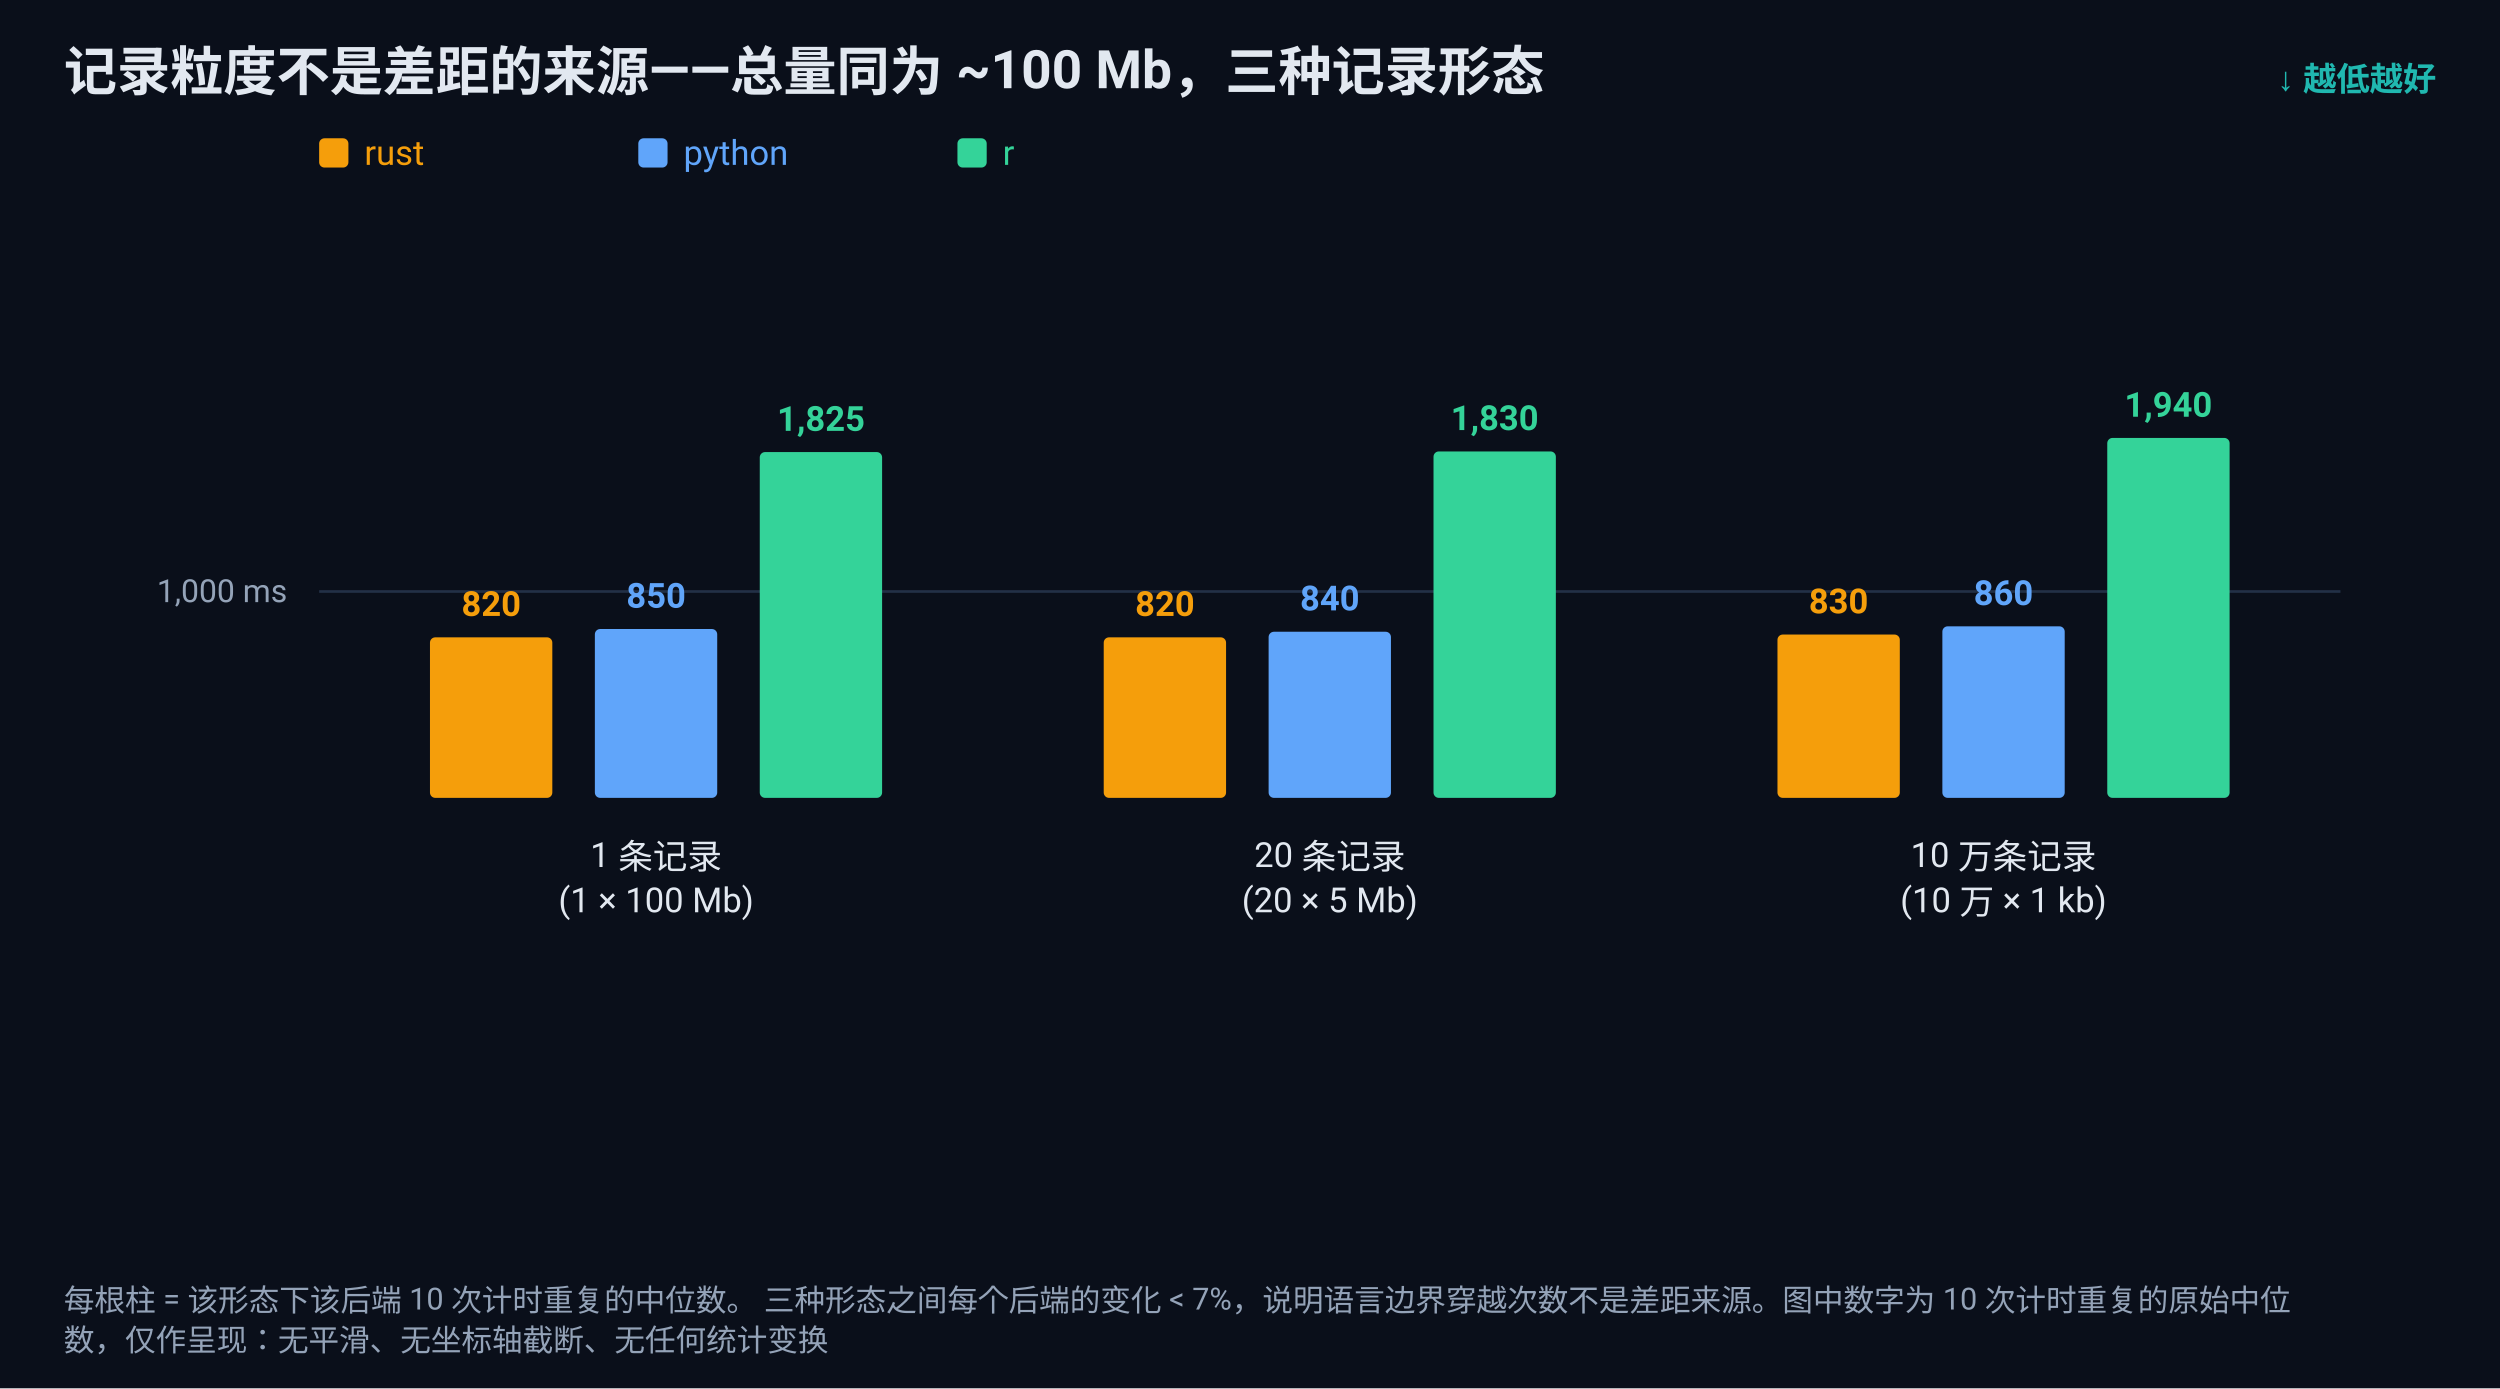
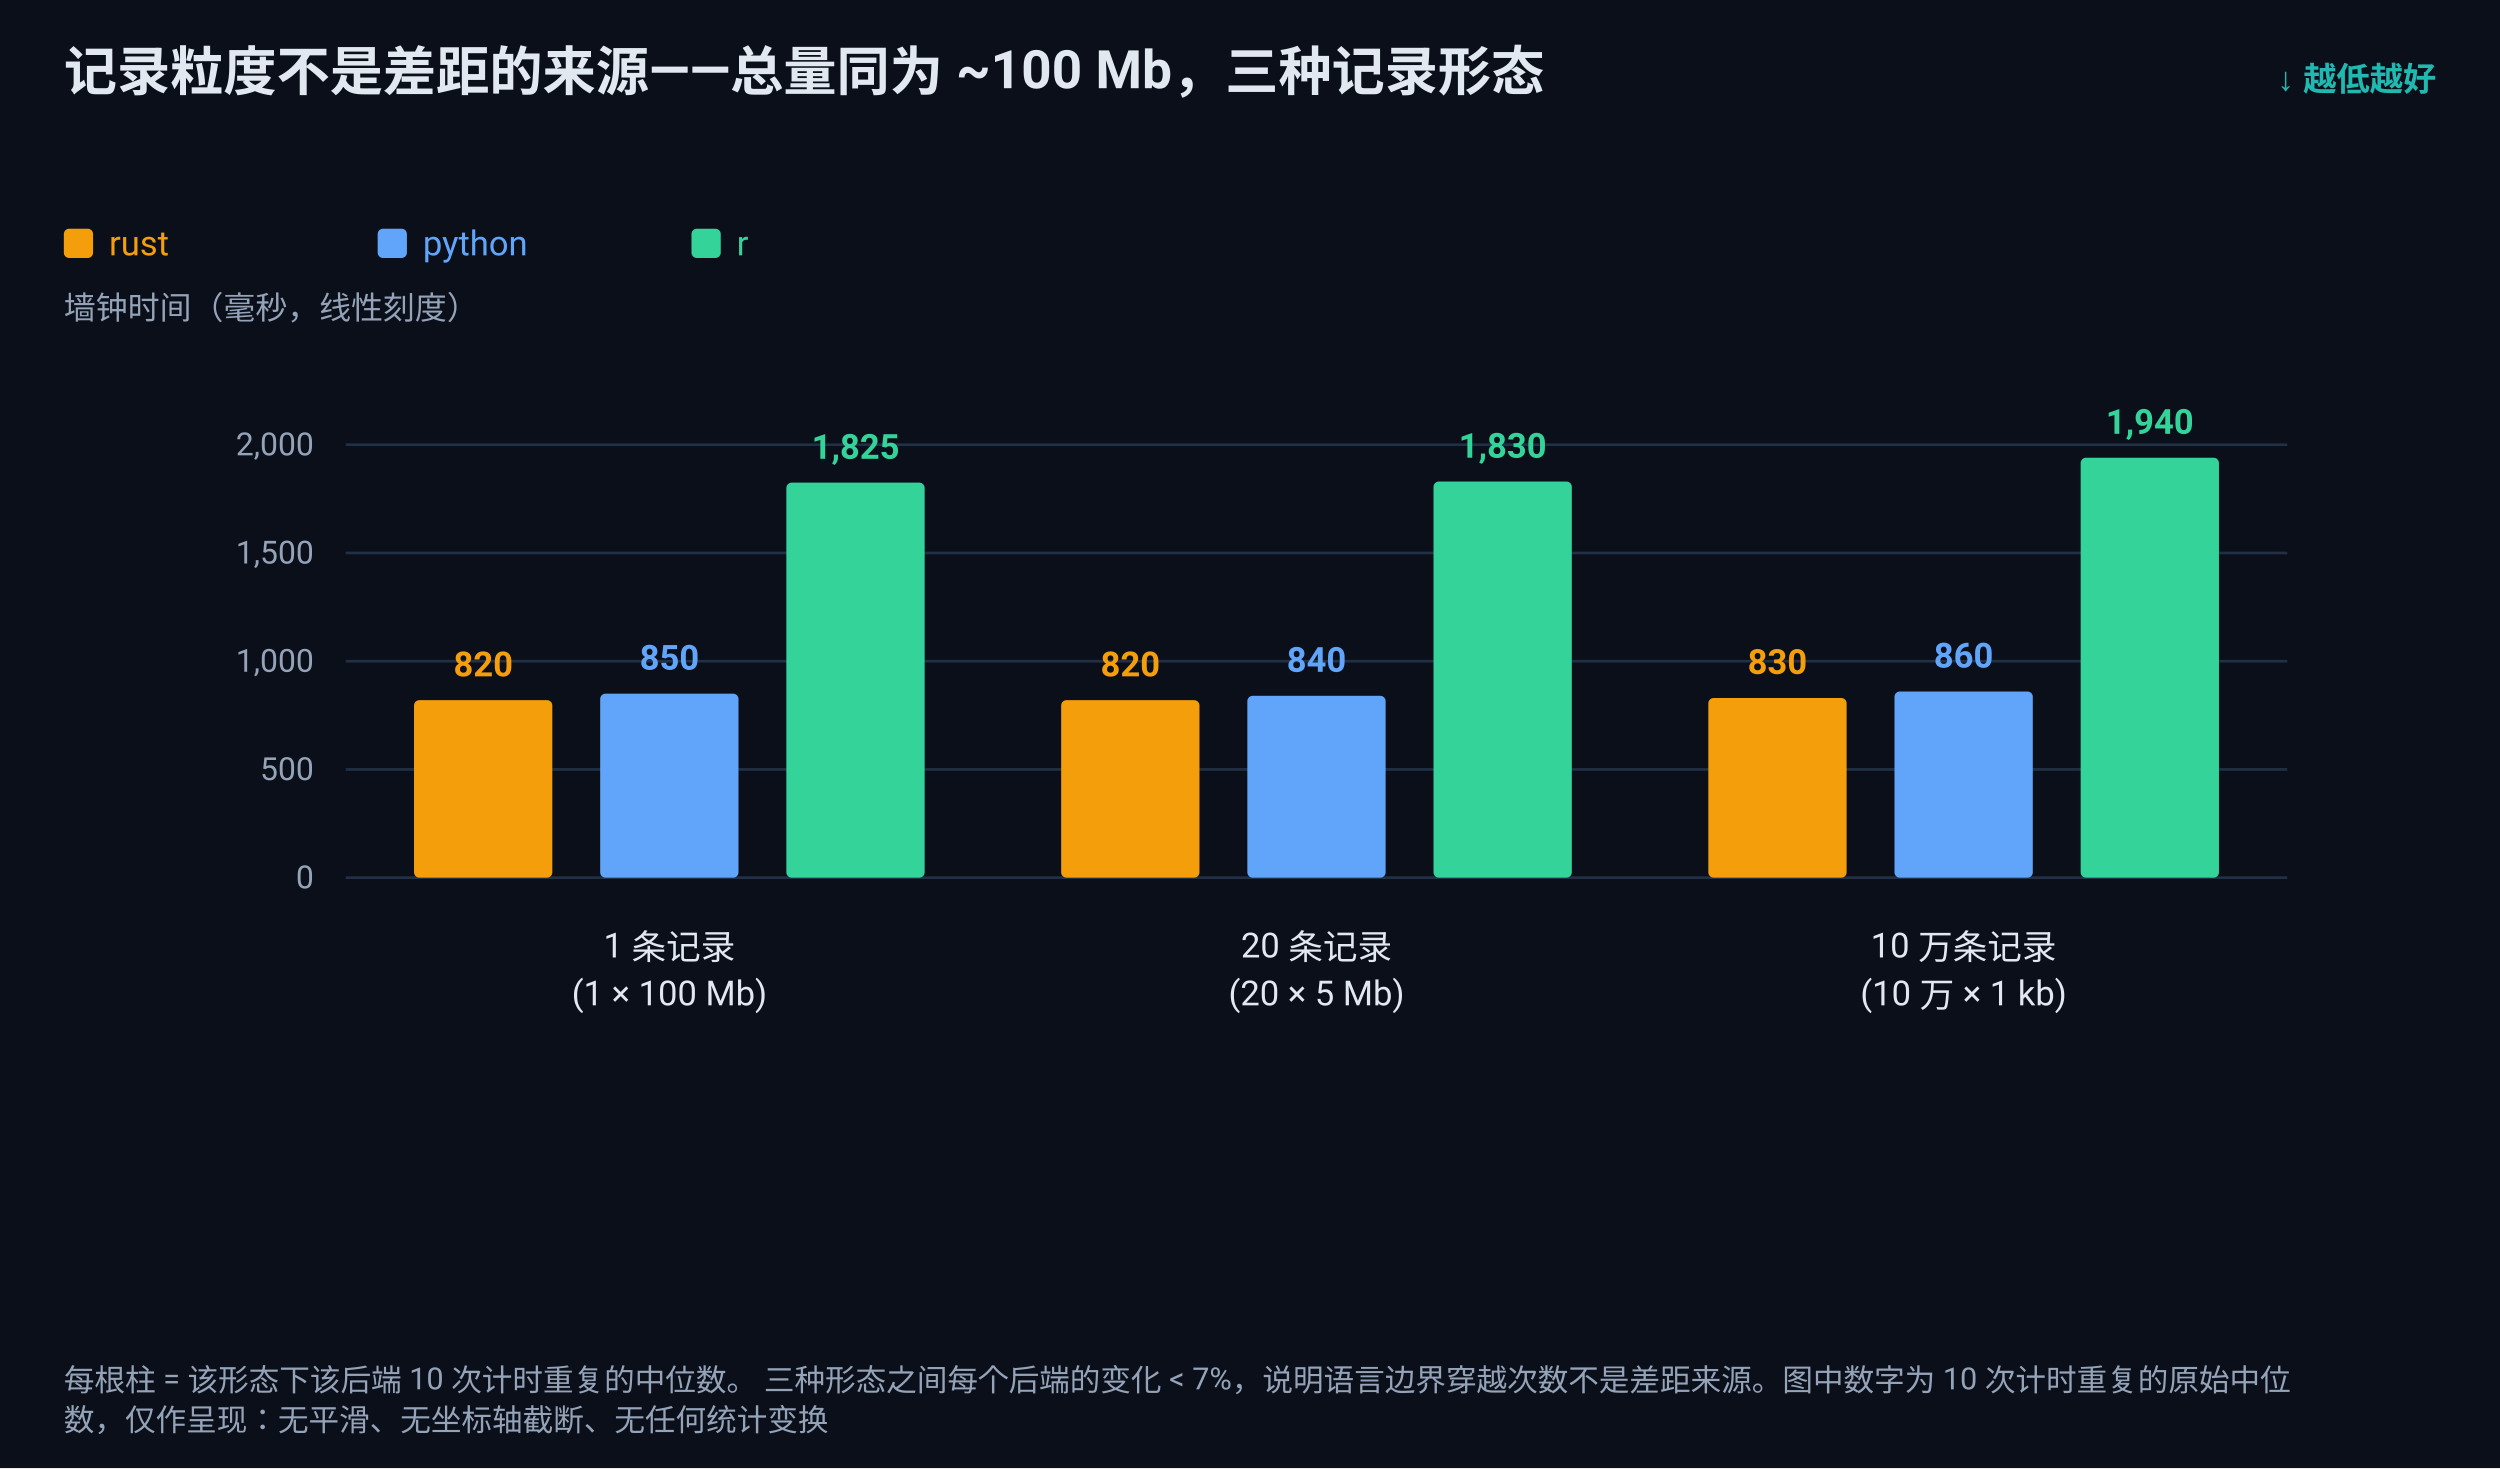
- <svg xmlns="http://www.w3.org/2000/svg" viewBox="0 0 940 522" width="940" height="522" role="img" aria-label="记录粒度不是差距的来源——总量同为 ~100 Mb，三种记录形态">
-   <rect width="940" height="522" fill="#0a0f1a" />
+ <svg xmlns="http://www.w3.org/2000/svg" viewBox="0 0 940 552" width="940" height="552" role="img" aria-label="记录粒度不是差距的来源——总量同为 ~100 Mb，三种记录形态">
+   <rect width="940" height="552" fill="#0a0f1a" />
  <text x="24" y="34" fill="#e2e8f0" font-family="-apple-system,BlinkMacSystemFont,'Segoe UI',Roboto,'Helvetica Neue',Arial,'Noto Sans SC',sans-serif" font-size="20" font-weight="600">记录粒度不是差距的来源——总量同为 ~100 Mb，三种记录形态</text>
  <text x="916" y="34" fill="#20B8B0" font-family="-apple-system,BlinkMacSystemFont,'Segoe UI',Roboto,'Helvetica Neue',Arial,'Noto Sans SC',sans-serif" font-size="12.5" font-weight="600" text-anchor="end">↓ 越低越好</text>
-   <line x1="120.0" y1="222.4" x2="880.0" y2="222.4" stroke="#223046" stroke-width="1.0" opacity="1.0" />
-   <text x="108.0" y="226.4" fill="#94a3b8" font-family="-apple-system,BlinkMacSystemFont,'Segoe UI',Roboto,'Helvetica Neue',Arial,'Noto Sans SC',sans-serif" font-size="12" font-weight="400" text-anchor="end">1,000 ms</text>
-   <rect x="161.67" y="239.64" width="46.00" height="60.36" rx="2.0" fill="#f59e0b" opacity="1.0" />
-   <text x="184.7" y="231.6" fill="#f59e0b" font-family="-apple-system,BlinkMacSystemFont,'Segoe UI',Roboto,'Helvetica Neue',Arial,'Noto Sans SC',sans-serif" font-size="13" font-weight="600" text-anchor="middle">820</text>
-   <rect x="223.67" y="236.51" width="46.00" height="63.49" rx="2.0" fill="#60a5fa" opacity="1.0" />
-   <text x="246.7" y="228.5" fill="#60a5fa" font-family="-apple-system,BlinkMacSystemFont,'Segoe UI',Roboto,'Helvetica Neue',Arial,'Noto Sans SC',sans-serif" font-size="13" font-weight="600" text-anchor="middle">850</text>
-   <rect x="285.67" y="169.98" width="46.00" height="130.02" rx="2.0" fill="#34d399" opacity="1.0" />
-   <text x="308.7" y="162.0" fill="#34d399" font-family="-apple-system,BlinkMacSystemFont,'Segoe UI',Roboto,'Helvetica Neue',Arial,'Noto Sans SC',sans-serif" font-size="13" font-weight="600" text-anchor="middle">1,825</text>
-   <text x="246.7" y="326.0" fill="#e2e8f0" font-family="-apple-system,BlinkMacSystemFont,'Segoe UI',Roboto,'Helvetica Neue',Arial,'Noto Sans SC',sans-serif" font-size="13" font-weight="400" text-anchor="middle">1 条记录</text>
-   <text x="246.7" y="343.0" fill="#e2e8f0" font-family="-apple-system,BlinkMacSystemFont,'Segoe UI',Roboto,'Helvetica Neue',Arial,'Noto Sans SC',sans-serif" font-size="13" font-weight="400" text-anchor="middle">(1 × 100 Mb)</text>
-   <rect x="415.00" y="239.64" width="46.00" height="60.36" rx="2.0" fill="#f59e0b" opacity="1.0" />
-   <text x="438.0" y="231.6" fill="#f59e0b" font-family="-apple-system,BlinkMacSystemFont,'Segoe UI',Roboto,'Helvetica Neue',Arial,'Noto Sans SC',sans-serif" font-size="13" font-weight="600" text-anchor="middle">820</text>
-   <rect x="477.00" y="237.54" width="46.00" height="62.46" rx="2.0" fill="#60a5fa" opacity="1.0" />
-   <text x="500.0" y="229.5" fill="#60a5fa" font-family="-apple-system,BlinkMacSystemFont,'Segoe UI',Roboto,'Helvetica Neue',Arial,'Noto Sans SC',sans-serif" font-size="13" font-weight="600" text-anchor="middle">840</text>
-   <rect x="539.00" y="169.74" width="46.00" height="130.26" rx="2.0" fill="#34d399" opacity="1.0" />
-   <text x="562.0" y="161.7" fill="#34d399" font-family="-apple-system,BlinkMacSystemFont,'Segoe UI',Roboto,'Helvetica Neue',Arial,'Noto Sans SC',sans-serif" font-size="13" font-weight="600" text-anchor="middle">1,830</text>
-   <text x="500.0" y="326.0" fill="#e2e8f0" font-family="-apple-system,BlinkMacSystemFont,'Segoe UI',Roboto,'Helvetica Neue',Arial,'Noto Sans SC',sans-serif" font-size="13" font-weight="400" text-anchor="middle">20 条记录</text>
-   <text x="500.0" y="343.0" fill="#e2e8f0" font-family="-apple-system,BlinkMacSystemFont,'Segoe UI',Roboto,'Helvetica Neue',Arial,'Noto Sans SC',sans-serif" font-size="13" font-weight="400" text-anchor="middle">(20 × 5 Mb)</text>
-   <rect x="668.33" y="238.59" width="46.00" height="61.41" rx="2.0" fill="#f59e0b" opacity="1.0" />
-   <text x="691.3" y="230.6" fill="#f59e0b" font-family="-apple-system,BlinkMacSystemFont,'Segoe UI',Roboto,'Helvetica Neue',Arial,'Noto Sans SC',sans-serif" font-size="13" font-weight="600" text-anchor="middle">830</text>
-   <rect x="730.33" y="235.50" width="46.00" height="64.50" rx="2.0" fill="#60a5fa" opacity="1.0" />
-   <text x="753.3" y="227.5" fill="#60a5fa" font-family="-apple-system,BlinkMacSystemFont,'Segoe UI',Roboto,'Helvetica Neue',Arial,'Noto Sans SC',sans-serif" font-size="13" font-weight="600" text-anchor="middle">860</text>
-   <rect x="792.33" y="164.66" width="46.00" height="135.34" rx="2.0" fill="#34d399" opacity="1.0" />
-   <text x="815.3" y="156.7" fill="#34d399" font-family="-apple-system,BlinkMacSystemFont,'Segoe UI',Roboto,'Helvetica Neue',Arial,'Noto Sans SC',sans-serif" font-size="13" font-weight="600" text-anchor="middle">1,940</text>
-   <text x="753.3" y="326.0" fill="#e2e8f0" font-family="-apple-system,BlinkMacSystemFont,'Segoe UI',Roboto,'Helvetica Neue',Arial,'Noto Sans SC',sans-serif" font-size="13" font-weight="400" text-anchor="middle">10 万条记录</text>
-   <text x="753.3" y="343.0" fill="#e2e8f0" font-family="-apple-system,BlinkMacSystemFont,'Segoe UI',Roboto,'Helvetica Neue',Arial,'Noto Sans SC',sans-serif" font-size="13" font-weight="400" text-anchor="middle">(10 万 × 1 kb)</text>
-   <rect x="120.00" y="52.00" width="11.00" height="11.00" rx="2" fill="#f59e0b" opacity="1.0" />
-   <text x="137.0" y="62.0" fill="#f59e0b" font-family="-apple-system,BlinkMacSystemFont,'Segoe UI',Roboto,'Helvetica Neue',Arial,'Noto Sans SC',sans-serif" font-size="13" font-weight="400" text-anchor="start">rust</text>
-   <rect x="240.00" y="52.00" width="11.00" height="11.00" rx="2" fill="#60a5fa" opacity="1.0" />
-   <text x="257.0" y="62.0" fill="#60a5fa" font-family="-apple-system,BlinkMacSystemFont,'Segoe UI',Roboto,'Helvetica Neue',Arial,'Noto Sans SC',sans-serif" font-size="13" font-weight="400" text-anchor="start">python</text>
-   <rect x="360.00" y="52.00" width="11.00" height="11.00" rx="2" fill="#34d399" opacity="1.0" />
-   <text x="377.0" y="62.0" fill="#34d399" font-family="-apple-system,BlinkMacSystemFont,'Segoe UI',Roboto,'Helvetica Neue',Arial,'Noto Sans SC',sans-serif" font-size="13" font-weight="400" text-anchor="start">r</text>
-   <text x="24" y="493" fill="#94a3b8" font-family="-apple-system,BlinkMacSystemFont,'Segoe UI',Roboto,'Helvetica Neue',Arial,'Noto Sans SC',sans-serif" font-size="11.5">每根柱 = 该形态下该后端 10 次计时重复的中位数。 三种形态之间每个后端的变化 &lt; 7%，说明语言边界穿越次数不是差距来源。图中数字为 10 次计时重复的原始中位</text>
-   <text x="24" y="508" fill="#94a3b8" font-family="-apple-system,BlinkMacSystemFont,'Segoe UI',Roboto,'Helvetica Neue',Arial,'Noto Sans SC',sans-serif" font-size="11.5">数，仅作呈现：无平滑、无坐标轴截断、无任何统计变换</text>
+   <rect x="24.00" y="86.00" width="11.00" height="11.00" rx="2" fill="#f59e0b" opacity="1.0" />
+   <text x="41.0" y="96.0" fill="#f59e0b" font-family="-apple-system,BlinkMacSystemFont,'Segoe UI',Roboto,'Helvetica Neue',Arial,'Noto Sans SC',sans-serif" font-size="13" font-weight="400" text-anchor="start">rust</text>
+   <rect x="142.00" y="86.00" width="11.00" height="11.00" rx="2" fill="#60a5fa" opacity="1.0" />
+   <text x="159.0" y="96.0" fill="#60a5fa" font-family="-apple-system,BlinkMacSystemFont,'Segoe UI',Roboto,'Helvetica Neue',Arial,'Noto Sans SC',sans-serif" font-size="13" font-weight="400" text-anchor="start">python</text>
+   <rect x="260.00" y="86.00" width="11.00" height="11.00" rx="2" fill="#34d399" opacity="1.0" />
+   <text x="277.0" y="96.0" fill="#34d399" font-family="-apple-system,BlinkMacSystemFont,'Segoe UI',Roboto,'Helvetica Neue',Arial,'Noto Sans SC',sans-serif" font-size="13" font-weight="400" text-anchor="start">r</text>
+   <line x1="130.00" y1="330.00" x2="860.00" y2="330.00" stroke="#223046" stroke-width="1.0" opacity="1.0" />
+   <text x="118.0" y="334.0" fill="#94a3b8" font-family="-apple-system,BlinkMacSystemFont,'Segoe UI',Roboto,'Helvetica Neue',Arial,'Noto Sans SC',sans-serif" font-size="12" font-weight="400" text-anchor="end">0</text>
+   <line x1="130.00" y1="289.31" x2="860.00" y2="289.31" stroke="#223046" stroke-width="1.0" opacity="1.0" />
+   <text x="118.0" y="293.3" fill="#94a3b8" font-family="-apple-system,BlinkMacSystemFont,'Segoe UI',Roboto,'Helvetica Neue',Arial,'Noto Sans SC',sans-serif" font-size="12" font-weight="400" text-anchor="end">500</text>
+   <line x1="130.00" y1="248.61" x2="860.00" y2="248.61" stroke="#223046" stroke-width="1.0" opacity="1.0" />
+   <text x="118.0" y="252.6" fill="#94a3b8" font-family="-apple-system,BlinkMacSystemFont,'Segoe UI',Roboto,'Helvetica Neue',Arial,'Noto Sans SC',sans-serif" font-size="12" font-weight="400" text-anchor="end">1,000</text>
+   <line x1="130.00" y1="207.92" x2="860.00" y2="207.92" stroke="#223046" stroke-width="1.0" opacity="1.0" />
+   <text x="118.0" y="211.9" fill="#94a3b8" font-family="-apple-system,BlinkMacSystemFont,'Segoe UI',Roboto,'Helvetica Neue',Arial,'Noto Sans SC',sans-serif" font-size="12" font-weight="400" text-anchor="end">1,500</text>
+   <line x1="130.00" y1="167.22" x2="860.00" y2="167.22" stroke="#223046" stroke-width="1.0" opacity="1.0" />
+   <text x="118.0" y="171.2" fill="#94a3b8" font-family="-apple-system,BlinkMacSystemFont,'Segoe UI',Roboto,'Helvetica Neue',Arial,'Noto Sans SC',sans-serif" font-size="12" font-weight="400" text-anchor="end">2,000</text>
+   <text x="24.0" y="120.0" fill="#94a3b8" font-family="-apple-system,BlinkMacSystemFont,'Segoe UI',Roboto,'Helvetica Neue',Arial,'Noto Sans SC',sans-serif" font-size="12" font-weight="400" text-anchor="start">墙钟时间（毫秒，线性刻度）</text>
+   <rect x="155.67" y="263.26" width="52.00" height="66.74" rx="2" fill="#f59e0b" opacity="1.0" />
+   <text x="181.7" y="254.3" fill="#f59e0b" font-family="-apple-system,BlinkMacSystemFont,'Segoe UI',Roboto,'Helvetica Neue',Arial,'Noto Sans SC',sans-serif" font-size="13" font-weight="600" text-anchor="middle">820</text>
+   <rect x="225.67" y="260.82" width="52.00" height="69.18" rx="2" fill="#60a5fa" opacity="1.0" />
+   <text x="251.7" y="251.8" fill="#60a5fa" font-family="-apple-system,BlinkMacSystemFont,'Segoe UI',Roboto,'Helvetica Neue',Arial,'Noto Sans SC',sans-serif" font-size="13" font-weight="600" text-anchor="middle">850</text>
+   <rect x="295.67" y="181.47" width="52.00" height="148.53" rx="2" fill="#34d399" opacity="1.0" />
+   <text x="321.7" y="172.5" fill="#34d399" font-family="-apple-system,BlinkMacSystemFont,'Segoe UI',Roboto,'Helvetica Neue',Arial,'Noto Sans SC',sans-serif" font-size="13" font-weight="600" text-anchor="middle">1,825</text>
+   <text x="251.7" y="360.0" fill="#e2e8f0" font-family="-apple-system,BlinkMacSystemFont,'Segoe UI',Roboto,'Helvetica Neue',Arial,'Noto Sans SC',sans-serif" font-size="13" font-weight="400" text-anchor="middle">1 条记录</text>
+   <text x="251.7" y="378.0" fill="#e2e8f0" font-family="-apple-system,BlinkMacSystemFont,'Segoe UI',Roboto,'Helvetica Neue',Arial,'Noto Sans SC',sans-serif" font-size="13" font-weight="400" text-anchor="middle">(1 × 100 Mb)</text>
+   <rect x="399.00" y="263.26" width="52.00" height="66.74" rx="2" fill="#f59e0b" opacity="1.0" />
+   <text x="425.0" y="254.3" fill="#f59e0b" font-family="-apple-system,BlinkMacSystemFont,'Segoe UI',Roboto,'Helvetica Neue',Arial,'Noto Sans SC',sans-serif" font-size="13" font-weight="600" text-anchor="middle">820</text>
+   <rect x="469.00" y="261.63" width="52.00" height="68.37" rx="2" fill="#60a5fa" opacity="1.0" />
+   <text x="495.0" y="252.6" fill="#60a5fa" font-family="-apple-system,BlinkMacSystemFont,'Segoe UI',Roboto,'Helvetica Neue',Arial,'Noto Sans SC',sans-serif" font-size="13" font-weight="600" text-anchor="middle">840</text>
+   <rect x="539.00" y="181.06" width="52.00" height="148.94" rx="2" fill="#34d399" opacity="1.0" />
+   <text x="565.0" y="172.1" fill="#34d399" font-family="-apple-system,BlinkMacSystemFont,'Segoe UI',Roboto,'Helvetica Neue',Arial,'Noto Sans SC',sans-serif" font-size="13" font-weight="600" text-anchor="middle">1,830</text>
+   <text x="495.0" y="360.0" fill="#e2e8f0" font-family="-apple-system,BlinkMacSystemFont,'Segoe UI',Roboto,'Helvetica Neue',Arial,'Noto Sans SC',sans-serif" font-size="13" font-weight="400" text-anchor="middle">20 条记录</text>
+   <text x="495.0" y="378.0" fill="#e2e8f0" font-family="-apple-system,BlinkMacSystemFont,'Segoe UI',Roboto,'Helvetica Neue',Arial,'Noto Sans SC',sans-serif" font-size="13" font-weight="400" text-anchor="middle">(20 × 5 Mb)</text>
+   <rect x="642.33" y="262.45" width="52.00" height="67.55" rx="2" fill="#f59e0b" opacity="1.0" />
+   <text x="668.3" y="253.4" fill="#f59e0b" font-family="-apple-system,BlinkMacSystemFont,'Segoe UI',Roboto,'Helvetica Neue',Arial,'Noto Sans SC',sans-serif" font-size="13" font-weight="600" text-anchor="middle">830</text>
+   <rect x="712.33" y="260.01" width="52.00" height="69.99" rx="2" fill="#60a5fa" opacity="1.0" />
+   <text x="738.3" y="251.0" fill="#60a5fa" font-family="-apple-system,BlinkMacSystemFont,'Segoe UI',Roboto,'Helvetica Neue',Arial,'Noto Sans SC',sans-serif" font-size="13" font-weight="600" text-anchor="middle">860</text>
+   <rect x="782.33" y="172.11" width="52.00" height="157.89" rx="2" fill="#34d399" opacity="1.0" />
+   <text x="808.3" y="163.1" fill="#34d399" font-family="-apple-system,BlinkMacSystemFont,'Segoe UI',Roboto,'Helvetica Neue',Arial,'Noto Sans SC',sans-serif" font-size="13" font-weight="600" text-anchor="middle">1,940</text>
+   <text x="738.3" y="360.0" fill="#e2e8f0" font-family="-apple-system,BlinkMacSystemFont,'Segoe UI',Roboto,'Helvetica Neue',Arial,'Noto Sans SC',sans-serif" font-size="13" font-weight="400" text-anchor="middle">10 万条记录</text>
+   <text x="738.3" y="378.0" fill="#e2e8f0" font-family="-apple-system,BlinkMacSystemFont,'Segoe UI',Roboto,'Helvetica Neue',Arial,'Noto Sans SC',sans-serif" font-size="13" font-weight="400" text-anchor="middle">(10 万 × 1 kb)</text>
+   <text x="24" y="523" fill="#94a3b8" font-family="-apple-system,BlinkMacSystemFont,'Segoe UI',Roboto,'Helvetica Neue',Arial,'Noto Sans SC',sans-serif" font-size="11.5">每根柱 = 该形态下该后端 10 次计时重复的中位数。 三种形态之间每个后端的变化 &lt; 7%，说明语言边界穿越次数不是差距来源。图中数字为 10 次计时重复的原始中位</text>
+   <text x="24" y="538" fill="#94a3b8" font-family="-apple-system,BlinkMacSystemFont,'Segoe UI',Roboto,'Helvetica Neue',Arial,'Noto Sans SC',sans-serif" font-size="11.5">数，仅作呈现：无平滑、无坐标轴截断、无任何统计变换</text>
</svg>
